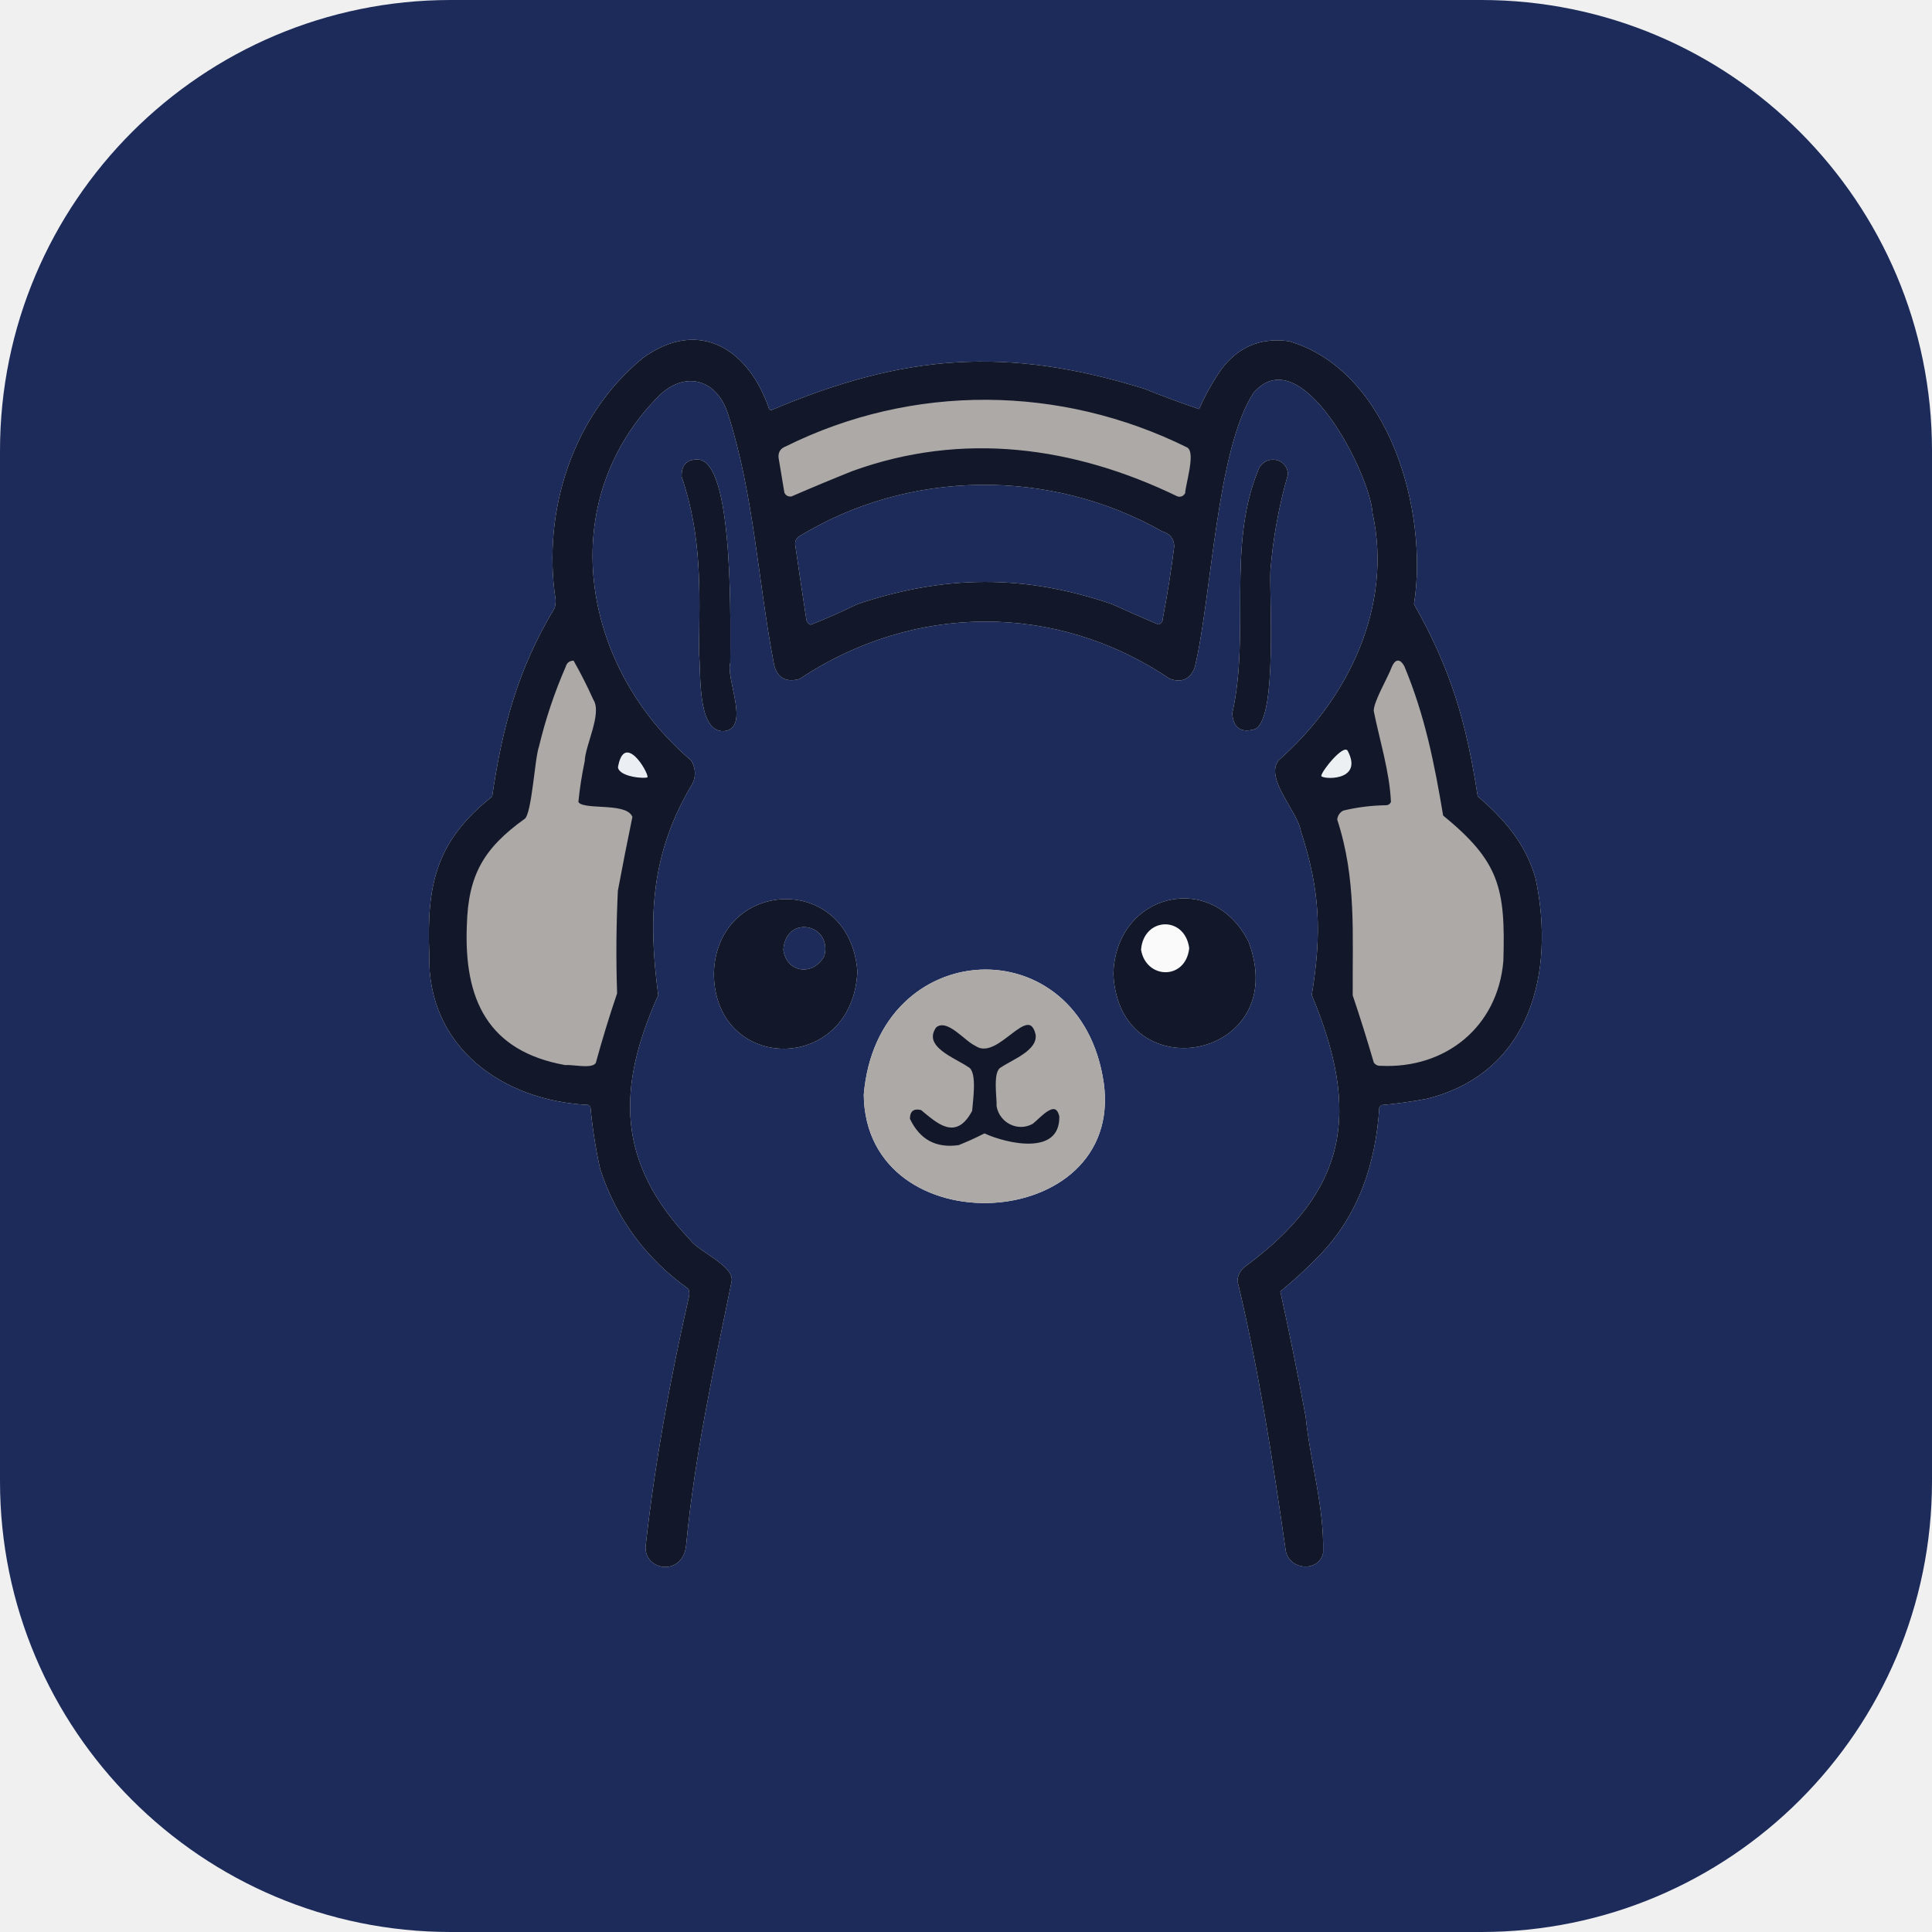
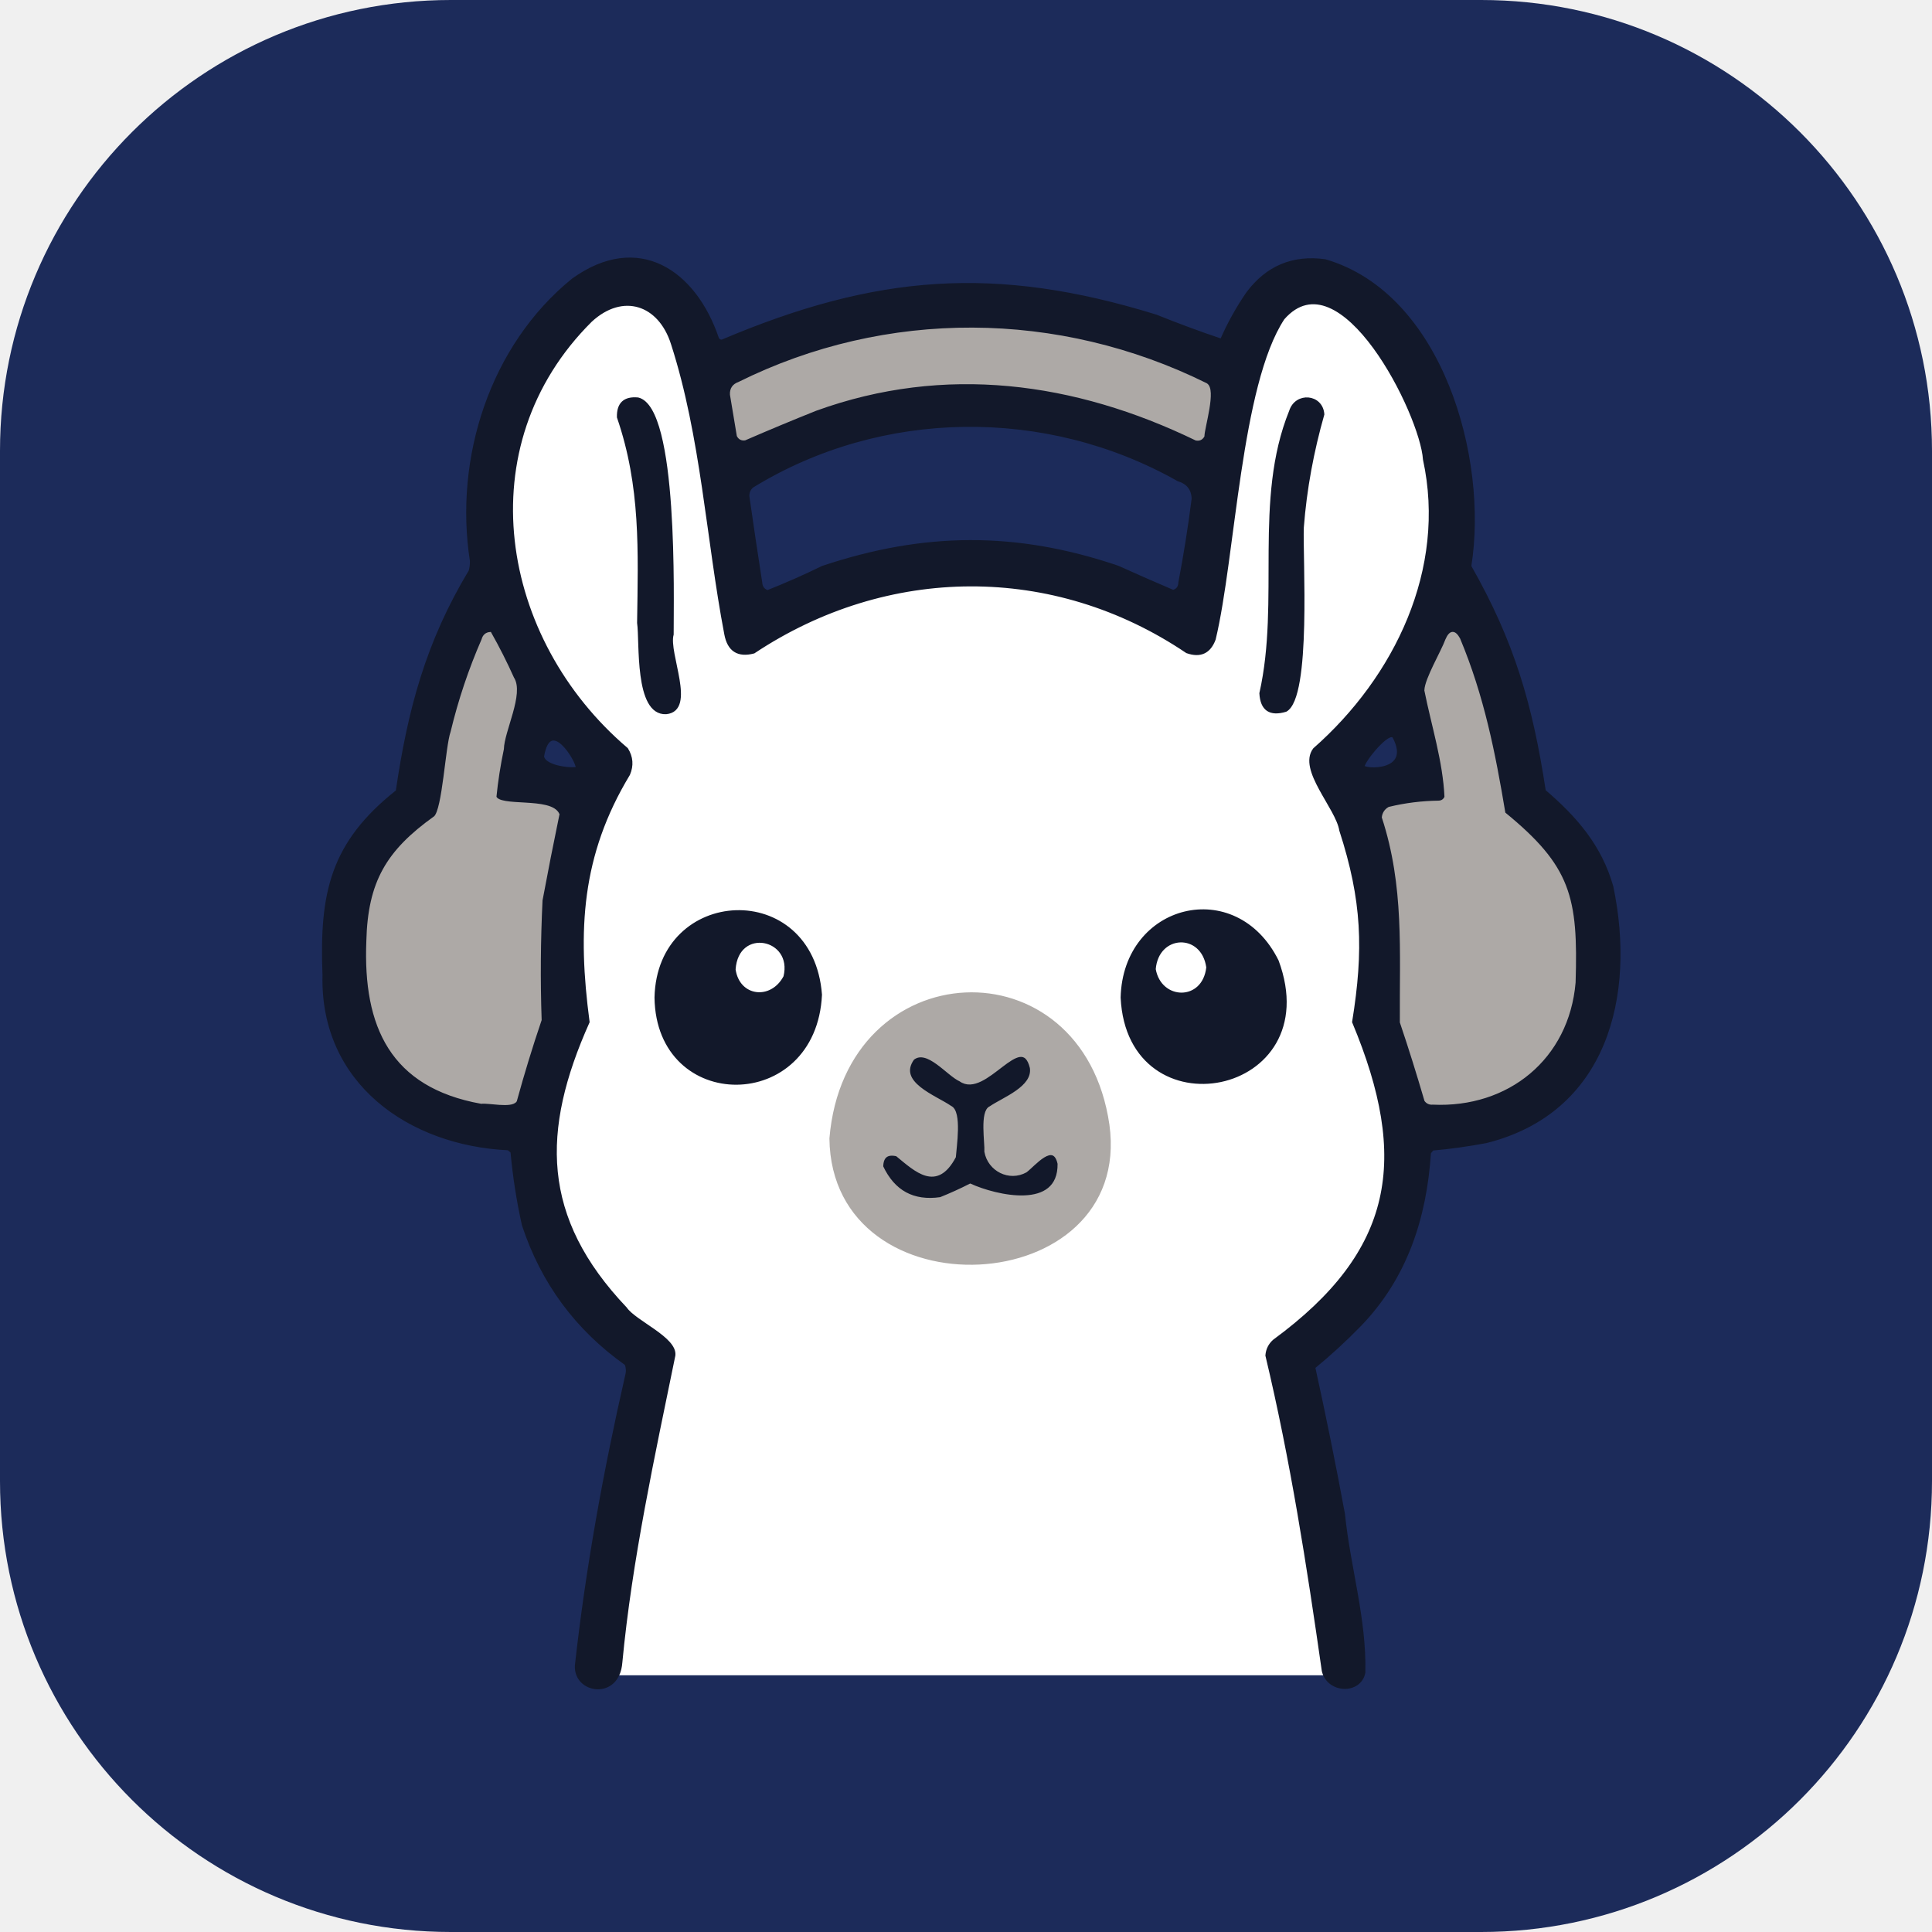
<svg xmlns="http://www.w3.org/2000/svg" viewBox="0 0 120 120">
  <rect width="120" height="120" rx="28" fill="#1C2B5A" />
-   <g transform="translate(10, 14) scale(0.3)">
-     <g>
-       <path fill="#fefefe" stroke="#fefefe" stroke-width="0.5" d="M 55.79,151 c -0.47,19.05 15.16,30.03 32.74,30.85 c 0.21,0.17 0.42,0.35 0.62,0.52 c 0.4,4.37 1.07,8.7 2.03,12.99 c 3.37,10.22 9.45,18.44 18.23,24.67 c 0.25,0.64 0.29,1.3 0.11,1.97 c -3.88,17 -7.02,34.2 -8.94,51.52 c -0.28,4.81 7.44,5.98 7.92,-0.52 c 1.72,-18.19 5.75,-36.62 9.41,-54.49 c 0.4,-3.02 -6.96,-5.96 -8.57,-8.35 c -15.29,-16.09 -15.28,-31.54 -6.65,-50.83 c -2.15,-16.22 -1.49,-29.61 7.18,-43.96 c 0.66,-1.55 0.55,-3.04 -0.34,-4.47 c -22.83,-19.42 -28.71,-53.84 -6.37,-76.03 c 5.68,-5.23 12.2,-3.04 14.46,4.08 c 5.34,16.55 6.22,34.48 9.47,51.53 c 0.53,2.87 2.19,3.94 4.98,3.21 c 23.68,-15.74 53.23,-16.01 76.88,-0.05 c 2.36,0.83 3.98,0.09 4.85,-2.24 c 3.52,-14.68 4.45,-45.13 12.23,-56.93 c 10.23,-11.68 24.54,16.99 25.05,25.02 c 4.25,19.48 -5.06,38.73 -19.53,51.45 c -2.72,3.61 4.05,10.36 4.68,14.37 c 4.03,12.43 4.35,21.21 2.28,34.02 c 10.17,24.33 7.49,40.74 -14.1,56.58 c -0.78,0.69 -1.21,1.56 -1.29,2.6 c 4.44,18.62 7.3,37.06 10.01,55.97 c 0.9,3.81 6.52,3.96 7.23,0.3 c 0.22,-9.57 -2.66,-18.65 -3.62,-28.13 c -1.61,-8.71 -3.37,-17.39 -5.27,-26.03 c 2.84,-2.32 5.56,-4.82 8.16,-7.49 c 8.17,-8.45 11.62,-19.04 12.37,-30.6 c 0.17,-0.21 0.35,-0.42 0.52,-0.63 c 3.18,-0.28 6.35,-0.73 9.5,-1.32 c 21.3,-5.31 26.4,-25.89 22.34,-45.28 c -2.06,-7.22 -6.45,-12.24 -11.98,-16.97 c -2.35,-15.32 -5.53,-26.35 -13.22,-39.87 c 3.07,-19.1 -5.05,-48.21 -25.69,-54.24 c -5.74,-0.79 -10.33,1.15 -13.79,5.8 c -1.81,2.64 -3.35,5.41 -4.61,8.31 c -3.89,-1.3 -7.75,-2.73 -11.59,-4.28 c -28.51,-8.83 -49.71,-7.15 -77.04,4.44 c -0.37,0.02 -0.64,-0.14 -0.8,-0.48 c -4.05,-11.93 -14.07,-18.73 -25.66,-10.4 c -14.49,11.76 -20.86,31.68 -18.03,49.9 c 0.02,0.62 -0.06,1.23 -0.23,1.82 c -7.61,12.64 -10.81,24.62 -12.93,39.05 c -11.68,9.25 -13.56,18.14 -13,32.62 Z M 108.04,52 c 4.23,12.3 3.76,23.72 3.58,36.5 c 0.49,3.34 -0.53,16.22 4.9,15.96 c 5.2,-0.51 0.13,-10.57 1.09,-13.91 c -0.02,-6.29 0.86,-40.16 -6.09,-41.8 c -2.38,-0.22 -3.54,0.86 -3.48,3.25 Z M 222.05,101 c 0.16,2.86 1.63,3.87 4.42,3.04 c 4.35,-2.34 2.75,-27.25 2.97,-32.48 c 0.52,-6.83 1.78,-13.54 3.64,-20.07 c -0.23,-3.35 -4.73,-3.76 -5.75,-0.55 c -6.37,15.73 -1.57,33.63 -5.28,50.06 Z M 131.04,66.01 c -0.01,-0.7 0.24,-1.28 0.77,-1.73 c 22.91,-14.07 52.21,-14.37 75.58,-1.16 c 1.7,0.51 2.59,1.63 2.64,3.36 c -0.63,4.99 -1.42,9.95 -2.36,14.89 c -0.03,0.82 -0.42,1.33 -1.19,1.53 c -3.27,-1.39 -6.52,-2.82 -9.77,-4.29 c -18.06,-6.14 -34.42,-5.99 -52.41,0.02 c -3.21,1.57 -6.47,3.01 -9.78,4.32 c -0.74,-0.25 -1.14,-0.78 -1.19,-1.58 c -0.8,-5.12 -1.56,-10.24 -2.29,-15.36 Z M 114.71,155 c 0.28,20.36 28.23,20.38 29.22,-0.51 c -1.56,-20.45 -28.8,-19.04 -29.22,0.51 Z M 197.43,155 c 1.15,24.09 36.38,17.37 27.55,-6.49 c -7.41,-14.94 -27.15,-9.98 -27.55,6.49 Z M 128.6,150.01 c 0.52,-7.82 10.73,-5.72 8.99,1.3 c -2.37,4.5 -8.26,3.81 -8.99,-1.3 Z M 145.75,180 c 0.36,31.25 53.47,28.56 49.19,-2.42 c -4.69,-32.32 -46.44,-30.45 -49.19,2.42 Z" />
+   <g transform="translate(20, 16) scale(0.35)">
+     <path style="clip-rule:evenodd;display:inline;fill:#ffffff;fill-rule:evenodd;image-rendering:optimizeQuality;shape-rendering:geometricPrecision;text-rendering:geometricPrecision" d="M 46.55,251.585 H 182.087 l -11.178,-54.494 17.466,-20.261 4.192,-27.946 -4.891,-15.37 -3.493,-32.836 -4.891,-10.48 12.576,-15.37 9.781,-25.85 -3.493,-25.151 -13.274,-14.672 -11.178,-5.589 -7.685,9.781 -6.288,16.767 -2.795,25.85 v 10.48 l -30.042,-12.576 -32.138,1.397 -16.767,10.48 -4.891,-0.699 -4.192,-46.111 -9.781,-11.877 -6.288,-2.795 -14.672,13.274 -9.082,36.33 11.877,21.658 7.685,12.576 1.397,9.082 -7.685,16.069 1.397,15.37 -4.891,17.466 -0.699,13.973 4.192,18.165 9.082,11.877 6.986,7.685 z" id="path7" />
+     <g id="g2" style="display:inline" transform="translate(-55.45244,-23.68104)">
+       <path fill="#12182a" stroke="#12182a" stroke-width="0.5" d="m 55.79,151 c -0.56,-14.48 1.32,-23.37 13,-32.62 2.12,-14.43 5.32,-26.41 12.93,-39.05 0.17,-0.59 0.25,-1.2 0.23,-1.82 -2.83,-18.22 3.54,-38.14 18.03,-49.9 11.59,-8.33 21.61,-1.53 25.66,10.4 0.16,0.34 0.43,0.5 0.8,0.48 27.33,-11.59 48.53,-13.27 77.04,-4.44 3.84,1.55 7.7,2.98 11.59,4.28 1.26,-2.9 2.8,-5.67 4.61,-8.31 3.46,-4.65 8.05,-6.59 13.79,-5.8 20.64,6.03 28.76,35.14 25.69,54.24 7.69,13.52 10.87,24.55 13.22,39.87 5.53,4.73 9.92,9.75 11.98,16.97 4.06,19.39 -1.04,39.97 -22.34,45.28 -3.15,0.59 -6.32,1.04 -9.5,1.32 -0.17,0.21 -0.35,0.42 -0.52,0.63 -0.75,11.56 -4.2,22.15 -12.37,30.6 -2.6,2.67 -5.32,5.17 -8.16,7.49 1.9,8.64 3.66,17.32 5.27,26.03 0.96,9.48 3.84,18.56 3.62,28.13 -0.71,3.66 -6.33,3.51 -7.23,-0.3 -2.71,-18.91 -5.57,-37.35 -10.01,-55.97 0.08,-1.04 0.51,-1.91 1.29,-2.6 21.59,-15.84 24.27,-32.25 14.1,-56.58 2.07,-12.81 1.75,-21.59 -2.28,-34.02 -0.63,-4.01 -7.4,-10.76 -4.68,-14.37 14.47,-12.72 23.78,-31.97 19.53,-51.45 -0.51,-8.03 -14.82,-36.7 -25.05,-25.02 -7.78,11.8 -8.71,42.25 -12.23,56.93 -0.87,2.33 -2.49,3.07 -4.85,2.24 -23.65,-15.96 -53.2,-15.69 -76.88,0.05 -2.79,0.73 -4.45,-0.34 -4.98,-3.21 -3.25,-17.05 -4.13,-34.98 -9.47,-51.53 -2.26,-7.12 -8.78,-9.31 -14.46,-4.08 -22.34,22.19 -16.46,56.61 6.37,76.03 0.89,1.43 1,2.92 0.34,4.47 -8.67,14.35 -9.33,27.74 -7.18,43.96 -8.63,19.29 -8.64,34.74 6.65,50.83 1.61,2.39 8.97,5.33 8.57,8.35 -3.66,17.87 -7.69,36.3 -9.41,54.49 -0.48,6.5 -8.2,5.33 -7.92,0.52 1.92,-17.32 5.06,-34.52 8.94,-51.52 0.18,-0.67 0.14,-1.33 -0.11,-1.97 -8.78,-6.23 -14.86,-14.45 -18.23,-24.67 -0.96,-4.29 -1.63,-8.62 -2.03,-12.99 -0.2,-0.17 -0.41,-0.35 -0.62,-0.52 C 70.95,181.03 55.32,170.05 55.79,151 Z M 128.1,48 c 0.41,2.42 0.82,4.85 1.21,7.27 0.25,0.47 0.64,0.67 1.17,0.6 4.17,-1.81 8.37,-3.56 12.6,-5.25 22.86,-8.28 45.98,-5.15 67.49,5.27 0.54,0.11 0.95,-0.07 1.23,-0.54 0.06,-1.66 2.13,-8.25 0.53,-9.16 -26.16,-12.95 -56.71,-13.21 -82.89,-0.2 -0.95,0.34 -1.4,1.01 -1.34,2.01 z m -20.06,4 c -0.06,-2.39 1.1,-3.47 3.48,-3.25 6.95,1.64 6.07,35.51 6.09,41.8 -0.96,3.34 4.11,13.4 -1.09,13.91 -5.43,0.26 -4.41,-12.62 -4.9,-15.96 0.18,-12.78 0.65,-24.2 -3.58,-36.5 z m 114.01,49 c 3.71,-16.43 -1.09,-34.33 5.28,-50.06 1.02,-3.21 5.52,-2.8 5.75,0.55 -1.86,6.53 -3.12,13.24 -3.64,20.07 -0.22,5.23 1.38,30.14 -2.97,32.48 -2.79,0.83 -4.26,-0.18 -4.42,-3.04 z M 131.04,66.01 c 0.73,5.12 1.49,10.24 2.29,15.36 0.05,0.8 0.45,1.33 1.19,1.58 3.31,-1.31 6.57,-2.75 9.78,-4.32 17.99,-6.01 34.35,-6.16 52.41,-0.02 3.25,1.47 6.5,2.9 9.77,4.29 0.77,-0.2 1.16,-0.71 1.19,-1.53 0.94,-4.94 1.73,-9.9 2.36,-14.89 -0.05,-1.73 -0.94,-2.85 -2.64,-3.36 -23.37,-13.21 -52.67,-12.91 -75.58,1.16 -0.53,0.45 -0.78,1.03 -0.77,1.73 z M 63.57,145 c -0.6,15.1 4.23,25.73 20.15,28.6 1.27,-0.17 5.3,0.78 6.07,-0.3 1.32,-4.82 2.78,-9.6 4.39,-14.34 -0.24,-7.07 -0.18,-14.15 0.16,-21.23 0.95,-5.1 1.95,-10.18 3,-15.25 -1.33,-2.87 -10.45,-0.99 -11.18,-3.09 0.28,-2.86 0.73,-5.69 1.32,-8.51 0.08,-3.23 3.61,-9.84 1.81,-12.57 -1.22,-2.72 -2.56,-5.37 -4.01,-7.94 -0.67,0.06 -1.09,0.44 -1.27,1.13 -2.31,5.29 -4.14,10.75 -5.49,16.37 -0.94,2.65 -1.45,13.79 -3.01,15.15 -8.46,6.05 -11.68,11.52 -11.94,21.98 z m 180.21,-22 c 3.99,12.21 3.12,23.78 3.2,36.37 1.55,4.59 2.99,9.21 4.35,13.86 0.31,0.4 0.72,0.57 1.23,0.52 13.3,0.63 23.96,-7.99 25.11,-21.44 0.46,-15.12 -0.8,-20.48 -12.45,-30 -1.8,-10.77 -3.78,-20.77 -8.03,-30.94 -0.78,-1.41 -1.49,-1.35 -2.14,0.15 -0.78,2.15 -3.65,6.94 -3.72,8.96 1.25,6.25 3.29,12.56 3.57,18.94 -0.24,0.55 -0.66,0.85 -1.27,0.88 -2.98,0.04 -5.9,0.4 -8.79,1.1 -0.62,0.36 -0.97,0.89 -1.06,1.6 z m -3.56,-9.04 c -0.02,0.74 8.88,1.31 5.47,-5.18 -0.83,-1.46 -5.32,4.06 -5.47,5.18 z M 94.61,112.2 c 0.3,2.06 5.81,2.41 6.13,2.04 0.09,-1.21 -4.87,-9.48 -6.13,-2.04 z m 20.1,42.8 c 0.42,-19.55 27.66,-20.96 29.22,-0.51 -0.99,20.89 -28.94,20.87 -29.22,0.51 z m 82.72,0 c 0.4,-16.47 20.14,-21.43 27.55,-6.49 8.83,23.86 -26.4,30.58 -27.55,6.49 z m -68.83,-4.99 c 0.73,5.11 6.62,5.8 8.99,1.3 1.74,-7.02 -8.47,-9.12 -8.99,-1.3 z m 74.56,-0.05 c 1.01,5.83 8.77,6.04 9.47,-0.32 -0.89,-6.46 -8.95,-6.13 -9.47,0.32 z m -48.36,35.05 c 0.03,-1.8 0.92,-2.5 2.67,-2.09 3.44,2.83 7.03,6.3 10.22,0.34 0.11,-1.69 1.11,-8.03 -0.72,-8.82 -2.67,-1.86 -9.73,-4.28 -6.65,-8.59 2.55,-2.04 6.18,2.81 8.43,3.81 4.38,3.12 10.88,-9.18 12.57,-2.21 0.53,3.52 -4.91,5.46 -7.24,7.06 -1.67,0.69 -0.73,6.3 -0.83,7.84 0.6,3.27 4.19,5.06 7.09,3.45 1.47,-1.1 4.98,-5.5 5.9,-1.33 0.13,8.58 -11.25,5.84 -15.75,3.8 -1.71,0.87 -3.47,1.67 -5.27,2.39 -4.85,0.7 -8.32,-1.19 -10.42,-5.65 z" id="path2" />
    </g>
-     <g>
-       <path fill="#12182a" stroke="#12182a" stroke-width="0.5" d="M 55.79,151 c -0.56,-14.48 1.32,-23.37 13,-32.62 c 2.12,-14.43 5.32,-26.41 12.93,-39.05 c 0.17,-0.59 0.25,-1.2 0.23,-1.82 c -2.83,-18.22 3.54,-38.14 18.03,-49.9 c 11.59,-8.33 21.61,-1.53 25.66,10.4 c 0.16,0.34 0.43,0.5 0.8,0.48 c 27.33,-11.59 48.53,-13.27 77.04,-4.44 c 3.84,1.55 7.7,2.98 11.59,4.28 c 1.26,-2.9 2.8,-5.67 4.61,-8.31 c 3.46,-4.65 8.05,-6.59 13.79,-5.8 c 20.64,6.03 28.76,35.14 25.69,54.24 c 7.69,13.52 10.87,24.55 13.22,39.87 c 5.53,4.73 9.92,9.75 11.98,16.97 c 4.06,19.39 -1.04,39.97 -22.34,45.28 c -3.15,0.59 -6.32,1.04 -9.5,1.32 c -0.17,0.21 -0.35,0.42 -0.52,0.63 c -0.75,11.56 -4.2,22.15 -12.37,30.6 c -2.6,2.67 -5.32,5.17 -8.16,7.49 c 1.9,8.64 3.66,17.32 5.27,26.03 c 0.96,9.48 3.84,18.56 3.62,28.13 c -0.71,3.66 -6.33,3.51 -7.23,-0.3 c -2.71,-18.91 -5.57,-37.35 -10.01,-55.97 c 0.08,-1.04 0.51,-1.91 1.29,-2.6 c 21.59,-15.84 24.27,-32.25 14.1,-56.58 c 2.07,-12.81 1.75,-21.59 -2.28,-34.02 c -0.63,-4.01 -7.4,-10.76 -4.68,-14.37 c 14.47,-12.72 23.78,-31.97 19.53,-51.45 c -0.51,-8.03 -14.82,-36.7 -25.05,-25.02 c -7.78,11.8 -8.71,42.25 -12.23,56.93 c -0.87,2.33 -2.49,3.07 -4.85,2.24 c -23.65,-15.96 -53.2,-15.69 -76.88,0.05 c -2.79,0.73 -4.45,-0.34 -4.98,-3.21 c -3.25,-17.05 -4.13,-34.98 -9.47,-51.53 c -2.26,-7.12 -8.78,-9.31 -14.46,-4.08 c -22.34,22.19 -16.46,56.61 6.37,76.03 c 0.89,1.43 1,2.92 0.34,4.47 c -8.67,14.35 -9.33,27.74 -7.18,43.96 c -8.63,19.29 -8.64,34.74 6.65,50.83 c 1.61,2.39 8.97,5.33 8.57,8.35 c -3.66,17.87 -7.69,36.3 -9.41,54.49 c -0.48,6.5 -8.2,5.33 -7.92,0.52 c 1.92,-17.32 5.06,-34.52 8.94,-51.52 c 0.18,-0.67 0.14,-1.33 -0.11,-1.97 c -8.78,-6.23 -14.86,-14.45 -18.23,-24.67 c -0.96,-4.29 -1.63,-8.62 -2.03,-12.99 c -0.2,-0.17 -0.41,-0.35 -0.62,-0.52 c -17.58,-0.82 -33.21,-11.8 -32.74,-30.85 Z M 128.1,48 c 0.41,2.42 0.82,4.85 1.21,7.27 c 0.25,0.47 0.64,0.67 1.17,0.6 c 4.17,-1.81 8.37,-3.56 12.6,-5.25 c 22.86,-8.28 45.98,-5.15 67.49,5.27 c 0.54,0.11 0.95,-0.07 1.23,-0.54 c 0.06,-1.66 2.13,-8.25 0.53,-9.16 c -26.16,-12.95 -56.71,-13.21 -82.89,-0.2 c -0.95,0.34 -1.4,1.01 -1.34,2.01 Z M 108.04,52 c -0.06,-2.39 1.1,-3.47 3.48,-3.25 c 6.95,1.64 6.07,35.51 6.09,41.8 c -0.96,3.34 4.11,13.4 -1.09,13.91 c -5.43,0.26 -4.41,-12.62 -4.9,-15.96 c 0.18,-12.78 0.65,-24.2 -3.58,-36.5 Z M 222.05,101 c 3.71,-16.43 -1.09,-34.33 5.28,-50.06 c 1.02,-3.21 5.52,-2.8 5.75,0.55 c -1.86,6.53 -3.12,13.24 -3.64,20.07 c -0.22,5.23 1.38,30.14 -2.97,32.48 c -2.79,0.83 -4.26,-0.18 -4.42,-3.04 Z M 131.04,66.01 c 0.73,5.12 1.49,10.24 2.29,15.36 c 0.05,0.8 0.45,1.33 1.19,1.58 c 3.31,-1.31 6.57,-2.75 9.78,-4.32 c 17.99,-6.01 34.35,-6.16 52.41,-0.02 c 3.25,1.47 6.5,2.9 9.77,4.29 c 0.77,-0.2 1.16,-0.71 1.19,-1.53 c 0.94,-4.94 1.73,-9.9 2.36,-14.89 c -0.05,-1.73 -0.94,-2.85 -2.64,-3.36 c -23.37,-13.21 -52.67,-12.91 -75.58,1.16 c -0.53,0.45 -0.78,1.03 -0.77,1.73 Z M 63.57,145 c -0.6,15.1 4.23,25.73 20.15,28.6 c 1.27,-0.17 5.3,0.78 6.07,-0.3 c 1.32,-4.82 2.78,-9.6 4.39,-14.34 c -0.24,-7.07 -0.18,-14.15 0.16,-21.23 c 0.95,-5.1 1.95,-10.18 3,-15.25 c -1.33,-2.87 -10.45,-0.99 -11.18,-3.09 c 0.28,-2.86 0.73,-5.69 1.32,-8.51 c 0.08,-3.23 3.61,-9.84 1.81,-12.57 c -1.22,-2.72 -2.56,-5.37 -4.01,-7.94 c -0.67,0.06 -1.09,0.44 -1.27,1.13 c -2.31,5.29 -4.14,10.75 -5.49,16.37 c -0.94,2.65 -1.45,13.79 -3.01,15.15 c -8.46,6.05 -11.68,11.52 -11.94,21.98 Z M 243.78,123 c 3.99,12.21 3.12,23.78 3.2,36.37 c 1.55,4.59 2.99,9.21 4.35,13.86 c 0.31,0.4 0.72,0.57 1.23,0.52 c 13.3,0.63 23.96,-7.99 25.11,-21.44 c 0.46,-15.12 -0.8,-20.48 -12.45,-30 c -1.8,-10.77 -3.78,-20.77 -8.03,-30.94 c -0.78,-1.41 -1.49,-1.35 -2.14,0.15 c -0.78,2.15 -3.65,6.94 -3.72,8.96 c 1.25,6.25 3.29,12.56 3.57,18.94 c -0.24,0.55 -0.66,0.85 -1.27,0.88 c -2.98,0.04 -5.9,0.4 -8.79,1.1 c -0.62,0.36 -0.97,0.89 -1.06,1.6 Z M 240.22,113.96 c -0.02,0.74 8.88,1.31 5.47,-5.18 c -0.83,-1.46 -5.32,4.06 -5.47,5.18 Z M 94.61,112.2 c 0.3,2.06 5.81,2.41 6.13,2.04 c 0.09,-1.21 -4.87,-9.48 -6.13,-2.04 Z M 114.71,155 c 0.42,-19.55 27.66,-20.96 29.22,-0.51 c -0.99,20.89 -28.94,20.87 -29.22,0.51 Z M 197.43,155 c 0.4,-16.47 20.14,-21.43 27.55,-6.49 c 8.83,23.86 -26.4,30.58 -27.55,6.49 Z M 128.6,150.01 c 0.73,5.11 6.62,5.8 8.99,1.3 c 1.74,-7.02 -8.47,-9.12 -8.99,-1.3 Z M 203.16,149.96 c 1.01,5.83 8.77,6.04 9.47,-0.32 c -0.89,-6.46 -8.95,-6.13 -9.47,0.32 Z M 154.8,185.01 c 0.03,-1.8 0.92,-2.5 2.67,-2.09 c 3.44,2.83 7.03,6.3 10.22,0.34 c 0.11,-1.69 1.11,-8.03 -0.72,-8.82 c -2.67,-1.86 -9.73,-4.28 -6.65,-8.59 c 2.55,-2.04 6.18,2.81 8.43,3.81 c 4.38,3.12 10.88,-9.18 12.57,-2.21 c 0.53,3.52 -4.91,5.46 -7.24,7.06 c -1.67,0.69 -0.73,6.3 -0.83,7.84 c 0.6,3.27 4.19,5.06 7.09,3.45 c 1.47,-1.1 4.98,-5.5 5.9,-1.33 c 0.13,8.58 -11.25,5.84 -15.75,3.8 c -1.71,0.87 -3.47,1.67 -5.27,2.39 c -4.85,0.7 -8.32,-1.19 -10.42,-5.65 Z" />
-     </g>
-     <g>
-       <path fill="#f9faf9" stroke="#f9faf9" stroke-width="0.5" d="M 203.16,149.96 c 0.52,-6.45 8.58,-6.78 9.47,-0.32 c -0.7,6.36 -8.46,6.15 -9.47,0.32 Z" />
-     </g>
-     <g>
-       <path fill="#ebeff4" d="M 94.61,112.2 c 1.26,-7.44 6.22,0.83 6.13,2.04 c -0.32,0.37 -5.83,0.02 -6.13,-2.04 Z" />
-     </g>
-     <g>
-       <path fill="#ecf0f3" d="M 240.22,113.96 c 0.15,-1.12 4.64,-6.64 5.47,-5.18 c 3.41,6.49 -5.49,5.92 -5.47,5.18 Z" />
-     </g>
-     <g>
-       <path fill="#ada9a6" stroke="#ada9a6" stroke-width="0.5" d="M 128.1,48 c -0.06,-1 0.39,-1.67 1.34,-2.01 c 26.18,-13.01 56.73,-12.75 82.89,0.2 c 1.6,0.91 -0.47,7.5 -0.53,9.16 c -0.28,0.47 -0.69,0.65 -1.23,0.54 c -21.51,-10.42 -44.63,-13.55 -67.49,-5.27 c -4.23,1.69 -8.43,3.44 -12.6,5.25 c -0.53,0.07 -0.92,-0.13 -1.17,-0.6 c -0.39,-2.42 -0.8,-4.85 -1.21,-7.27 Z M 63.57,145 c 0.26,-10.46 3.48,-15.93 11.94,-21.98 c 1.56,-1.36 2.07,-12.5 3.01,-15.15 c 1.35,-5.62 3.18,-11.08 5.49,-16.37 c 0.18,-0.69 0.6,-1.07 1.27,-1.13 c 1.45,2.57 2.79,5.22 4.01,7.94 c 1.8,2.73 -1.73,9.34 -1.81,12.57 c -0.59,2.82 -1.04,5.65 -1.32,8.51 c 0.73,2.1 9.85,0.22 11.18,3.09 c -1.05,5.07 -2.05,10.15 -3,15.25 c -0.34,7.08 -0.4,14.16 -0.16,21.23 c -1.61,4.74 -3.07,9.52 -4.39,14.34 c -0.77,1.08 -4.8,0.13 -6.07,0.3 c -15.92,-2.87 -20.75,-13.5 -20.15,-28.6 Z M 243.78,123 c 0.09,-0.71 0.44,-1.24 1.06,-1.6 c 2.89,-0.7 5.81,-1.06 8.79,-1.1 c 0.61,-0.03 1.03,-0.33 1.27,-0.88 c -0.28,-6.38 -2.32,-12.69 -3.57,-18.94 c 0.07,-2.02 2.94,-6.81 3.72,-8.96 c 0.65,-1.5 1.36,-1.56 2.14,-0.15 c 4.25,10.17 6.23,20.17 8.03,30.94 c 11.65,9.52 12.91,14.88 12.45,30 c -1.15,13.45 -11.81,22.07 -25.11,21.44 c -0.51,0.05 -0.92,-0.12 -1.23,-0.52 c -1.36,-4.65 -2.8,-9.27 -4.35,-13.86 c -0.08,-12.59 0.79,-24.16 -3.2,-36.37 Z M 145.75,180 c 2.75,-32.87 44.5,-34.74 49.19,-2.42 c 4.28,30.98 -48.83,33.67 -49.19,2.42 Z M 154.8,185.01 c 2.1,4.46 5.57,6.35 10.42,5.65 c 1.8,-0.72 3.56,-1.52 5.27,-2.39 c 4.5,2.04 15.88,4.78 15.75,-3.8 c -0.92,-4.17 -4.43,0.23 -5.9,1.33 c -2.9,1.61 -6.49,-0.18 -7.09,-3.45 c 0.1,-1.54 -0.84,-7.15 0.83,-7.84 c 2.33,-1.6 7.77,-3.54 7.24,-7.06 c -1.69,-6.97 -8.19,5.33 -12.57,2.21 c -2.25,-1 -5.88,-5.85 -8.43,-3.81 c -3.08,4.31 3.98,6.73 6.65,8.59 c 1.83,0.79 0.83,7.13 0.72,8.82 c -3.19,5.96 -6.78,2.49 -10.22,-0.34 c -1.75,-0.41 -2.64,0.29 -2.67,2.09 Z" />
+     <g id="g6" style="display:inline" transform="translate(-55.45244,-23.68104)">
+       <path fill="#ada9a6" stroke="#ada9a6" stroke-width="0.5" d="m 128.1,48 c -0.06,-1 0.39,-1.67 1.34,-2.01 26.18,-13.01 56.73,-12.75 82.89,0.2 1.6,0.91 -0.47,7.5 -0.53,9.16 -0.28,0.47 -0.69,0.65 -1.23,0.54 -21.51,-10.42 -44.63,-13.55 -67.49,-5.27 -4.23,1.69 -8.43,3.44 -12.6,5.25 -0.53,0.07 -0.92,-0.13 -1.17,-0.6 -0.39,-2.42 -0.8,-4.85 -1.21,-7.27 z m -64.53,97 c 0.26,-10.46 3.48,-15.93 11.94,-21.98 1.56,-1.36 2.07,-12.5 3.01,-15.15 1.35,-5.62 3.18,-11.08 5.49,-16.37 0.18,-0.69 0.6,-1.07 1.27,-1.13 1.45,2.57 2.79,5.22 4.01,7.94 1.8,2.73 -1.73,9.34 -1.81,12.57 -0.59,2.82 -1.04,5.65 -1.32,8.51 0.73,2.1 9.85,0.22 11.18,3.09 -1.05,5.07 -2.05,10.15 -3,15.25 -0.34,7.08 -0.4,14.16 -0.16,21.23 -1.61,4.74 -3.07,9.52 -4.39,14.34 -0.77,1.08 -4.8,0.13 -6.07,0.3 C 67.8,170.73 62.97,160.1 63.57,145 Z m 180.21,-22 c 0.09,-0.71 0.44,-1.24 1.06,-1.6 2.89,-0.7 5.81,-1.06 8.79,-1.1 0.61,-0.03 1.03,-0.33 1.27,-0.88 -0.28,-6.38 -2.32,-12.69 -3.57,-18.94 0.07,-2.02 2.94,-6.81 3.72,-8.96 0.65,-1.5 1.36,-1.56 2.14,-0.15 4.25,10.17 6.23,20.17 8.03,30.94 11.65,9.52 12.91,14.88 12.45,30 -1.15,13.45 -11.81,22.07 -25.11,21.44 -0.51,0.05 -0.92,-0.12 -1.23,-0.52 -1.36,-4.65 -2.8,-9.27 -4.35,-13.86 -0.08,-12.59 0.79,-24.16 -3.2,-36.37 z m -98.03,57 c 2.75,-32.87 44.5,-34.74 49.19,-2.42 4.28,30.98 -48.83,33.67 -49.19,2.42 z m 9.05,5.01 c 2.1,4.46 5.57,6.35 10.42,5.65 1.8,-0.72 3.56,-1.52 5.27,-2.39 4.5,2.04 15.88,4.78 15.75,-3.8 -0.92,-4.17 -4.43,0.23 -5.9,1.33 -2.9,1.61 -6.49,-0.18 -7.09,-3.45 0.1,-1.54 -0.84,-7.15 0.83,-7.84 2.33,-1.6 7.77,-3.54 7.24,-7.06 -1.69,-6.97 -8.19,5.33 -12.57,2.21 -2.25,-1 -5.88,-5.85 -8.43,-3.81 -3.08,4.31 3.98,6.73 6.65,8.59 1.83,0.79 0.83,7.13 0.72,8.82 -3.19,5.96 -6.78,2.49 -10.22,-0.34 -1.75,-0.41 -2.64,0.29 -2.67,2.09 z" id="path6" />
    </g>
  </g>
</svg>
